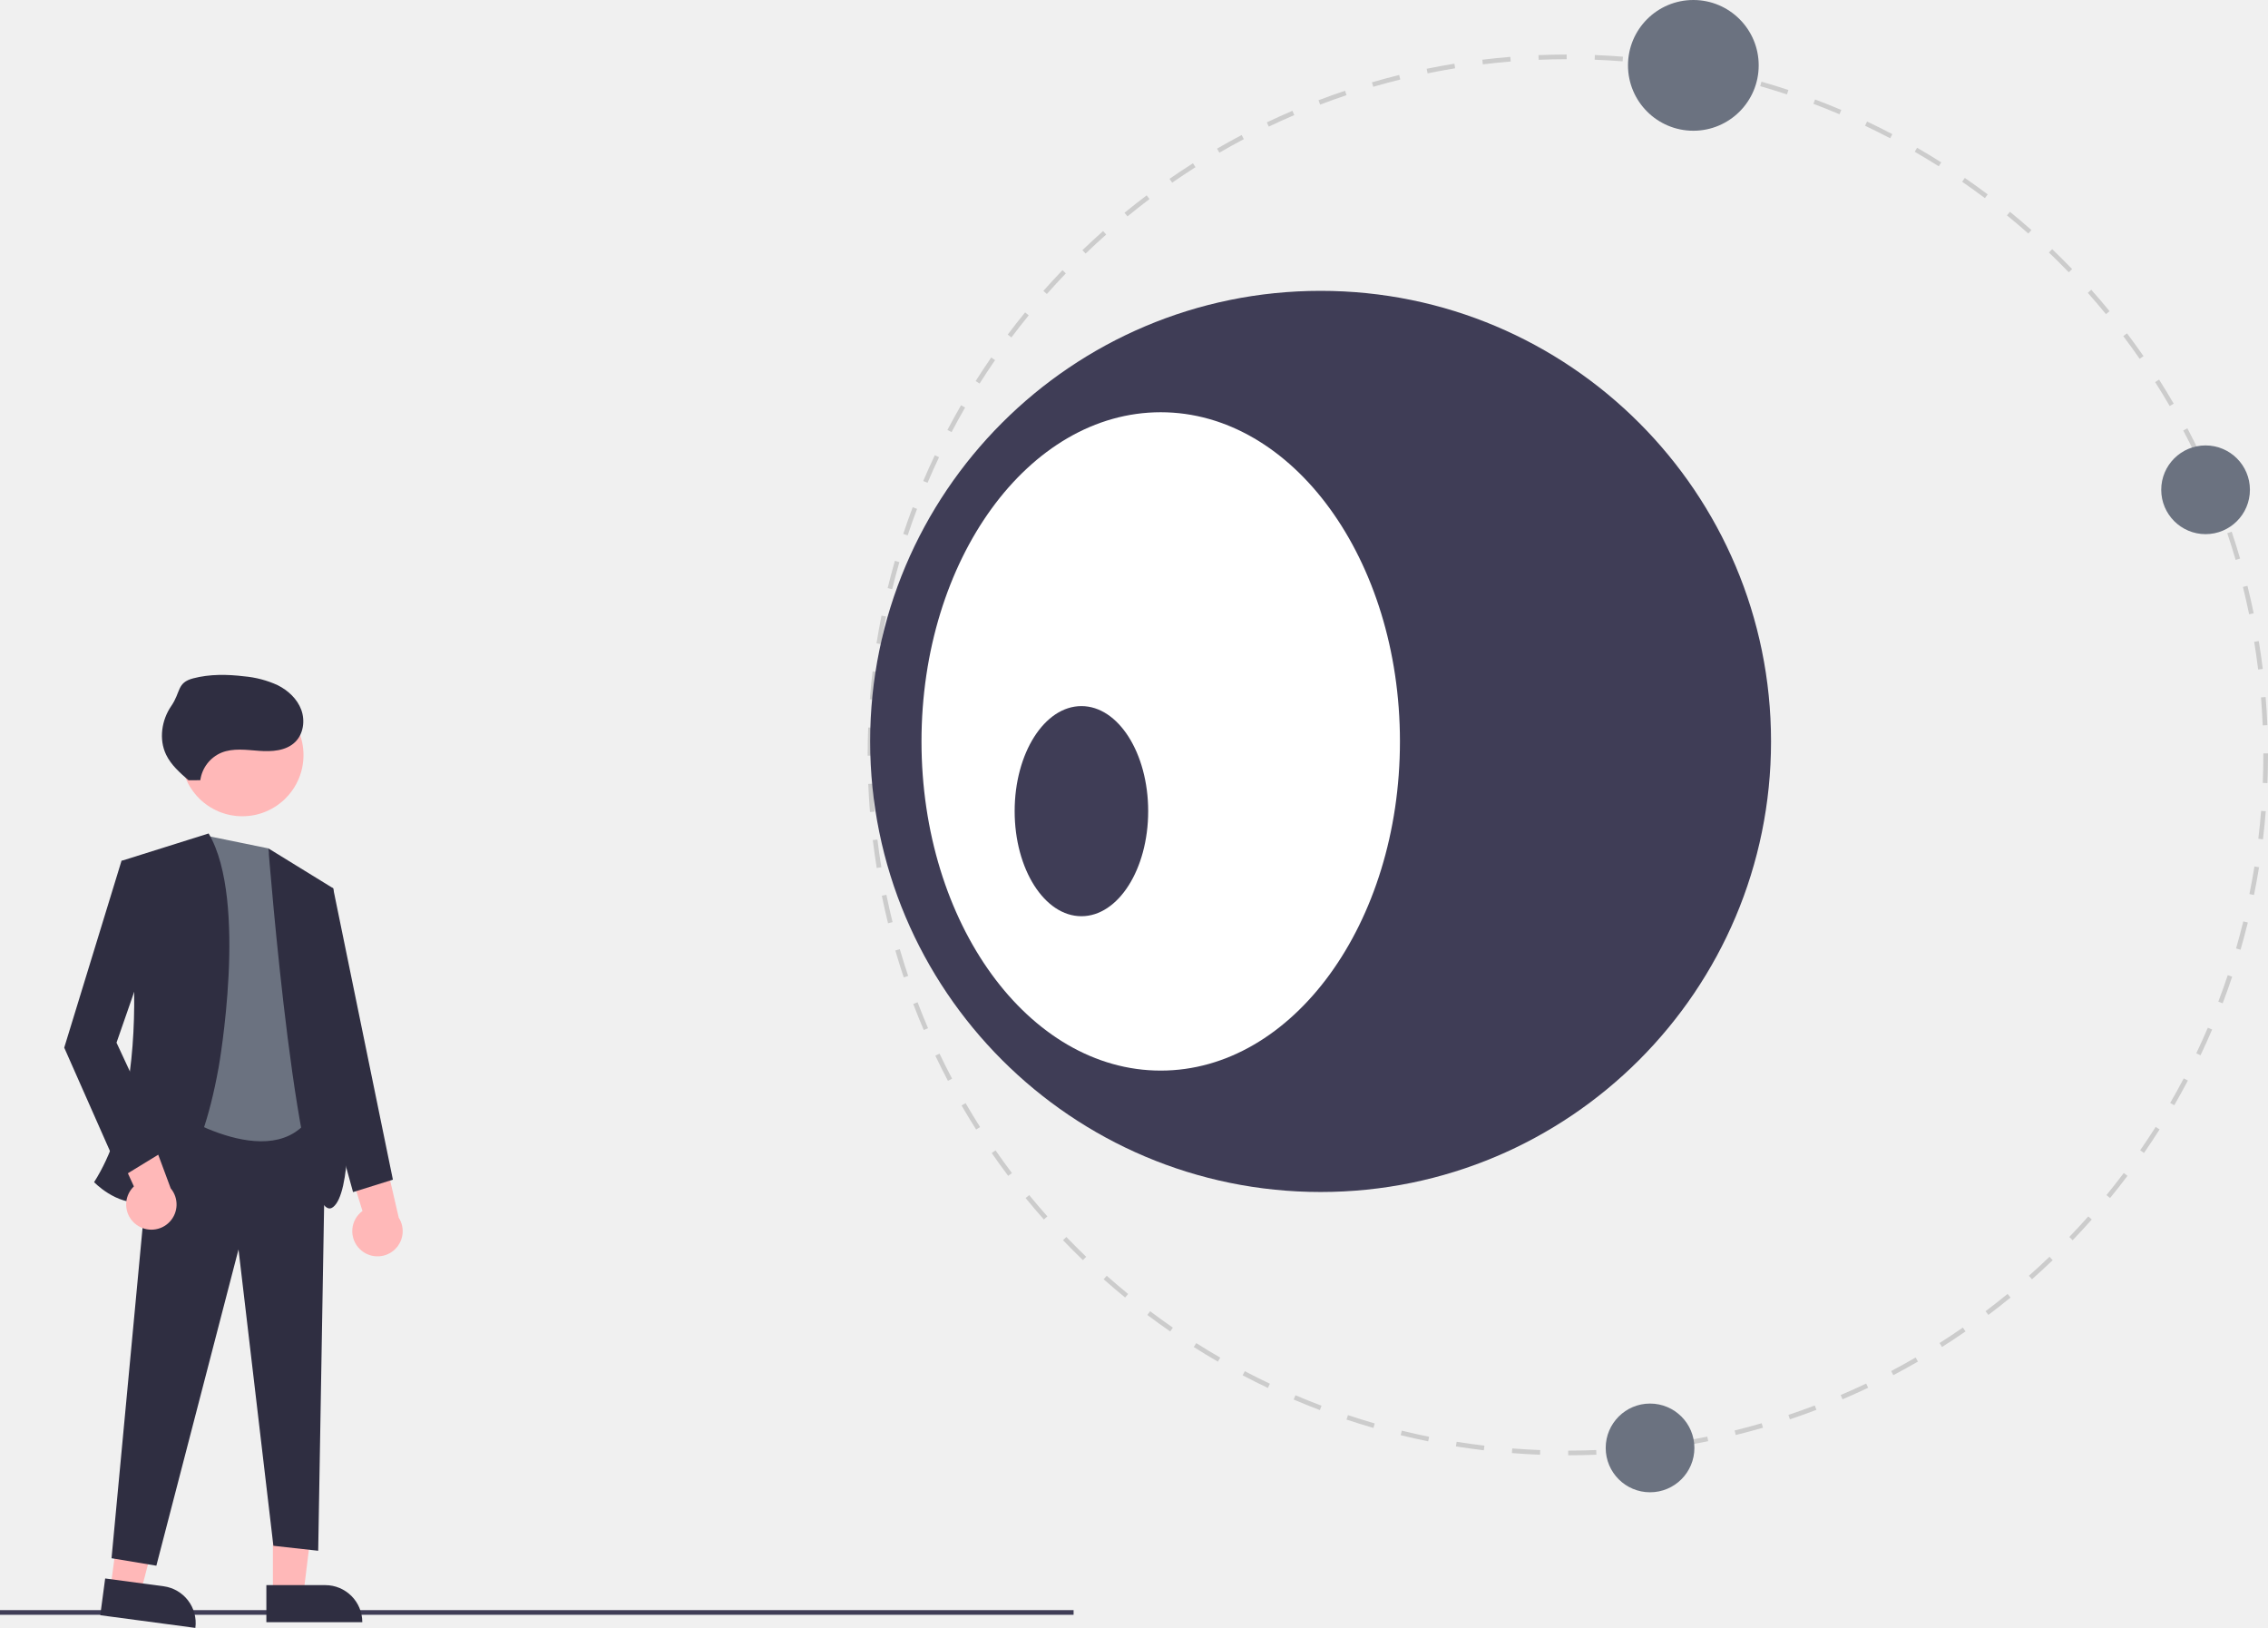
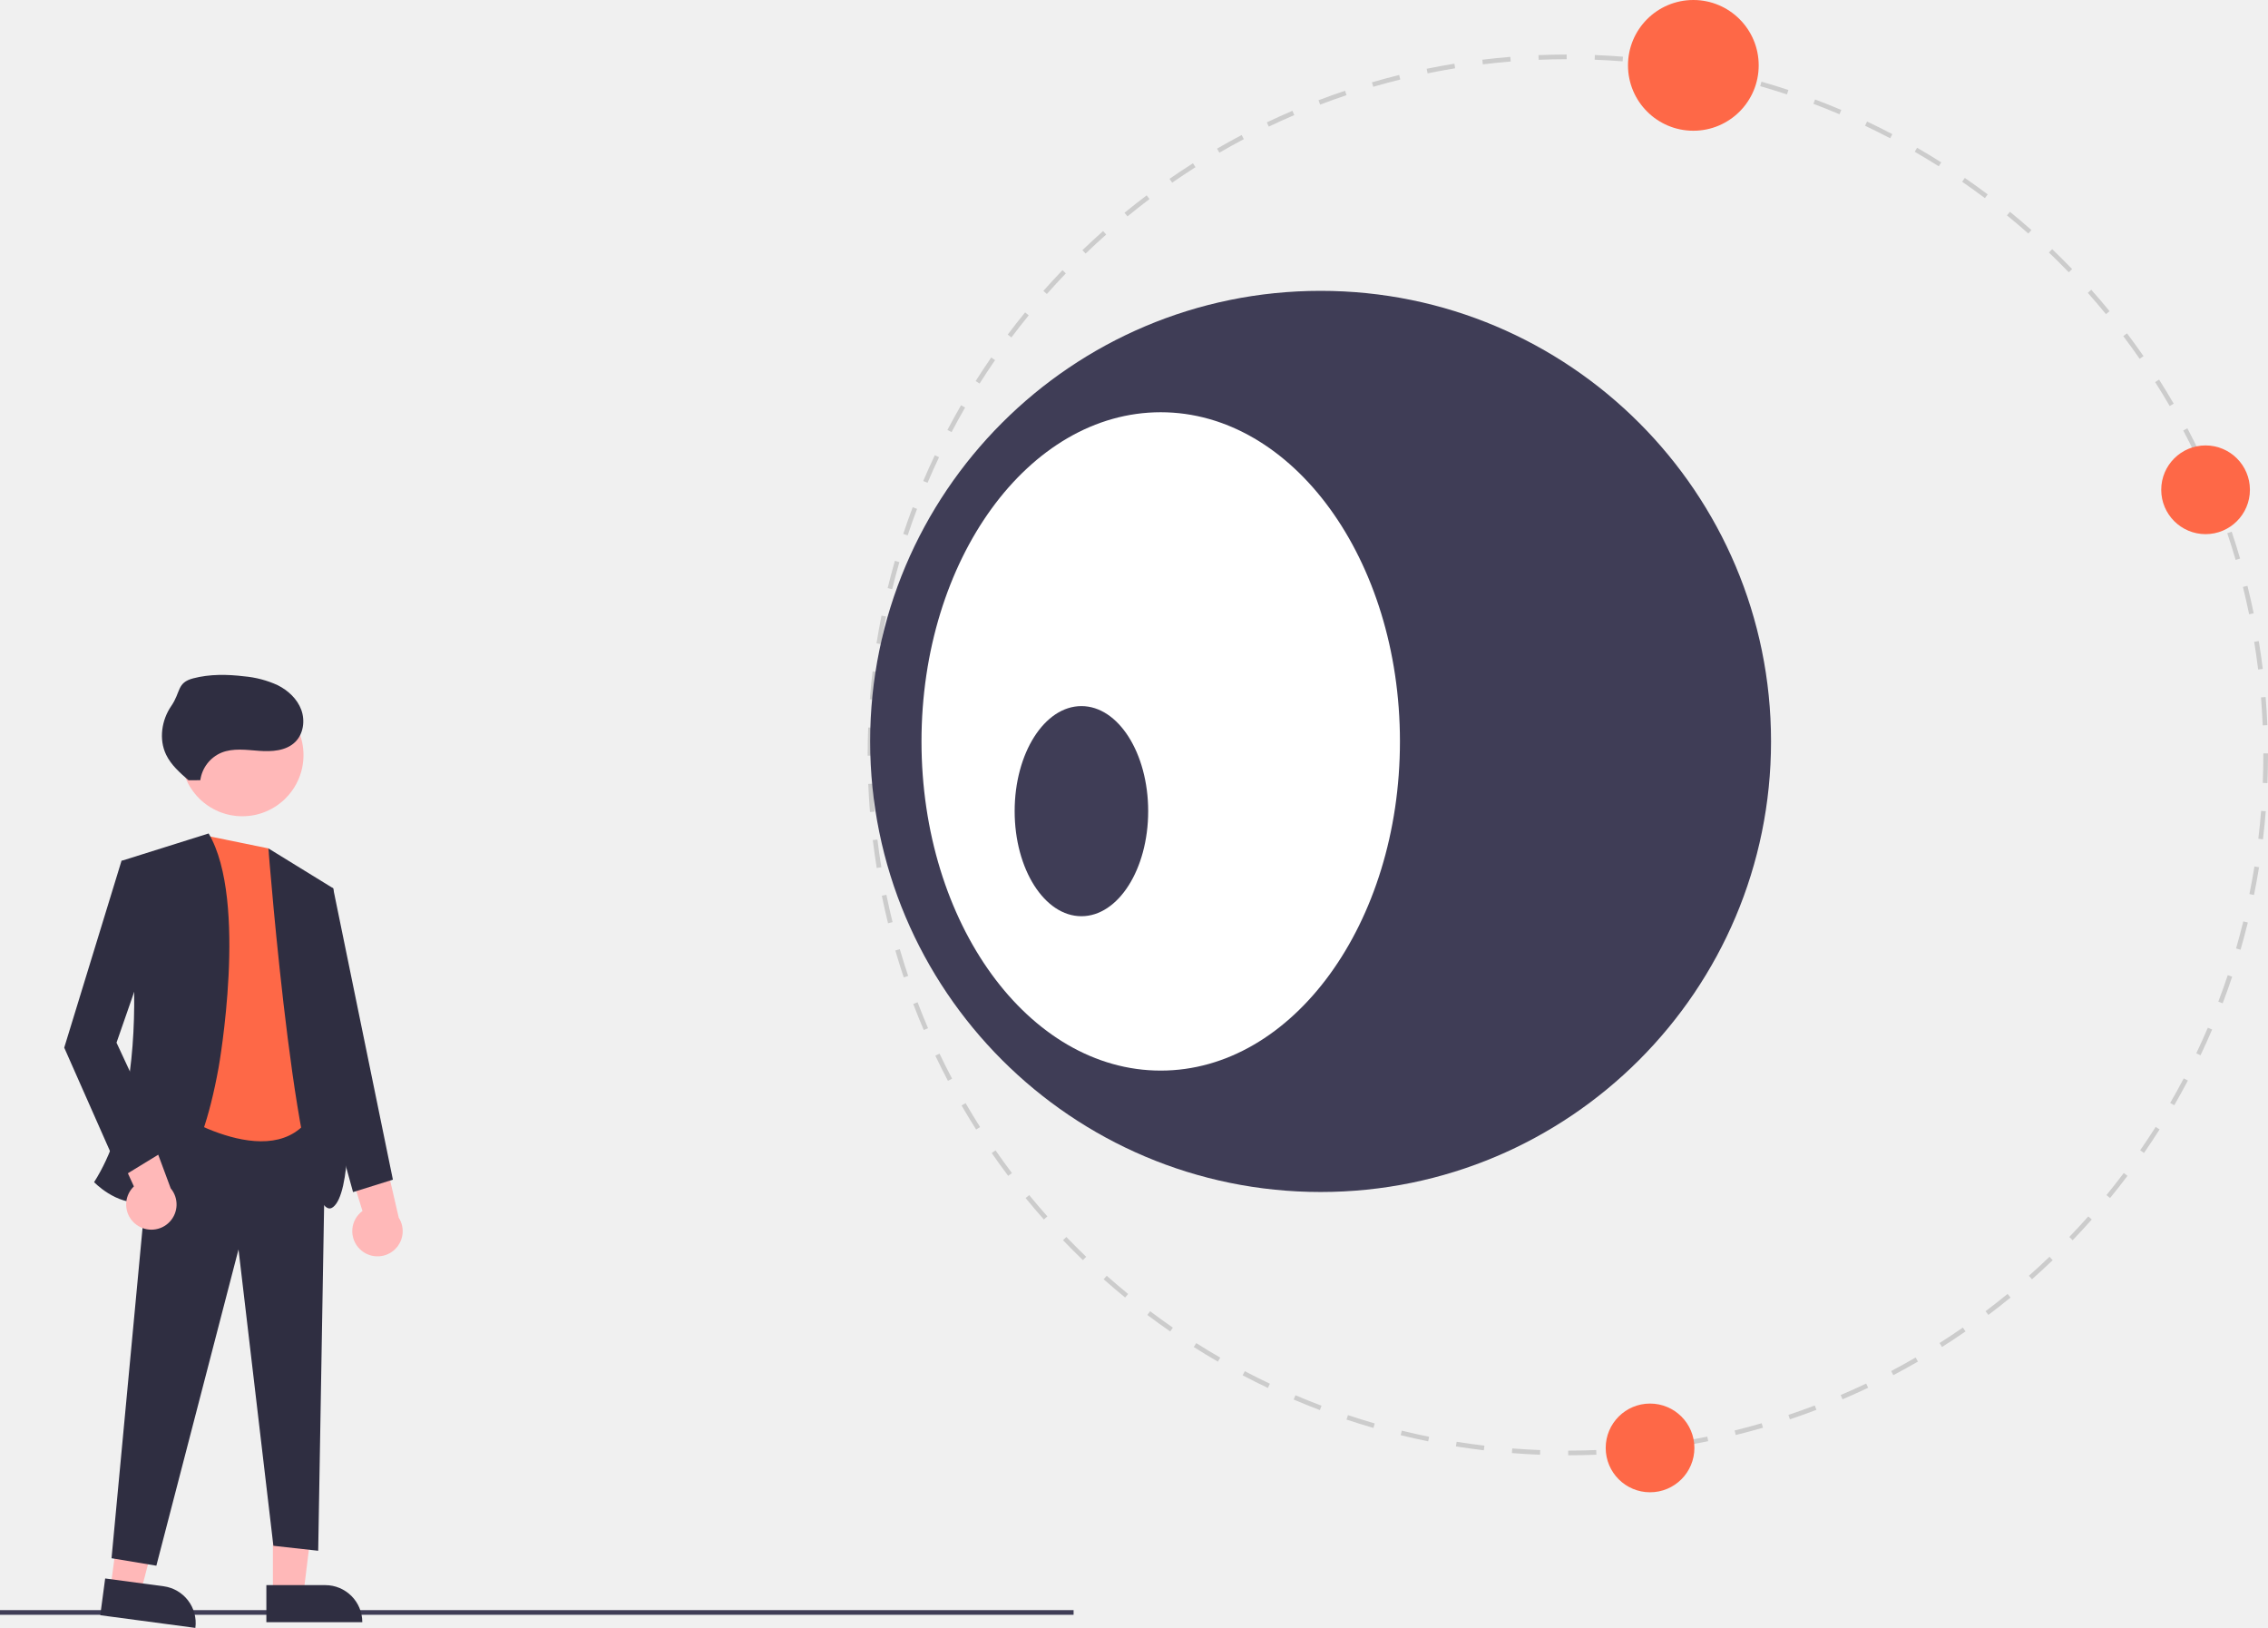
<svg xmlns="http://www.w3.org/2000/svg" data-name="Layer 1" width="910.888" height="653.614" viewBox="0 0 910.888 653.614">
  <rect y="646.476" width="431.182" height="1.875" fill="#3f3d56" />
  <polygon points="109.607 639.942 121.866 639.942 127.699 592.654 109.605 592.654 109.607 639.942" fill="#ffb8b8" />
  <path d="M251.536,759.631h38.531a0,0,0,0,1,0,0V774.518a0,0,0,0,1,0,0H266.423a14.887,14.887,0,0,1-14.887-14.887v0A0,0,0,0,1,251.536,759.631Z" transform="translate(397.0813 1410.944) rotate(179.9974)" fill="#2f2e41" />
  <polygon points="44.379 637.585 56.532 639.205 68.564 593.103 50.629 590.712 44.379 637.585" fill="#ffb8b8" />
  <path d="M185.642,759.439h38.531a0,0,0,0,1,0,0v14.887a0,0,0,0,1,0,0H200.528a14.887,14.887,0,0,1-14.887-14.887v0a0,0,0,0,1,0,0Z" transform="translate(162.1087 1430.927) rotate(-172.4055)" fill="#2f2e41" />
  <polygon points="61.796 444.64 130.796 447.64 127.796 622.64 109.796 620.64 95.796 501.64 62.796 628.64 44.796 625.64 61.796 444.64" fill="#2f2e41" />
-   <path d="M252.352,463.832l-24-4.903-15,109.903s44,29,58-1Z" transform="translate(-144.556 -123.1929)" fill="#6b7280" />
+   <path d="M252.352,463.832l-24-4.903-15,109.903s44,29,58-1Z" transform="translate(-144.556 -123.1929)" fill="#fe6847" />
  <circle cx="97.328" cy="303.171" r="24.561" fill="#ffb8b8" />
  <path d="M228.352,457.832l-35,11s17,85-11,129c0,0,35,37,50-46C232.352,551.832,244.352,484.832,228.352,457.832Z" transform="translate(-144.556 -123.1929)" fill="#2f2e41" />
  <path d="M252.352,463.832l26,16s14,117,0,128S252.352,463.832,252.352,463.832Z" transform="translate(-144.556 -123.1929)" fill="#2f2e41" />
  <path d="M289.162,624.8a10.056,10.056,0,0,1,.968-15.389l-10.571-34.136,17.833,5.18,7.304,31.622a10.11,10.11,0,0,1-15.534,12.723Z" transform="translate(-144.556 -123.1929)" fill="#ffb8b8" />
  <path d="M199.338,614.927a10.056,10.056,0,0,1-1.01-15.386l-14.853-32.502,18.349,2.854,11.292,30.426a10.11,10.11,0,0,1-13.778,14.607Z" transform="translate(-144.556 -123.1929)" fill="#ffb8b8" />
  <polygon points="57.796 346.64 48.796 345.64 25.796 420.64 48.796 472.64 66.796 461.64 46.796 418.64 62.796 372.64 57.796 346.64" fill="#2f2e41" />
  <polygon points="128.796 355.64 133.796 356.64 157.796 473.64 141.796 478.64 122.796 409.64 128.796 355.64" fill="#2f2e41" />
  <path d="M225.007,436.449a14.063,14.063,0,0,1,8.444-11.037c4.728-1.938,10.061-1.12,15.157-.749s10.77.049,14.448-3.499c3.36-3.241,4.115-8.618,2.493-12.995s-5.296-7.775-9.469-9.866a40.791,40.791,0,0,0-13.471-3.56c-6.811-.823-13.805-.928-20.443.804s-4.927,5.444-8.817,11.095-5.055,13.35-2.09,19.536c1.985,4.139,5.541,7.273,9.004,10.286" transform="translate(-144.556 -123.1929)" fill="#2f2e41" />
  <path d="M774.394,707.498l-0-1.875c3.727-.001,7.511-.078,11.247-.227l.075,1.873C781.955,707.421,778.146,707.498,774.394,707.498Zm-11.319-.217c-3.748-.146-7.55-.371-11.301-.666l.147-1.869c3.727.295,7.504.517,11.227.663Zm33.942-.691-.149-1.869c3.72-.297,7.485-.676,11.19-1.123l.225,1.862c-3.73.45-7.52.83-11.266,1.13Zm-56.51-1.093c-3.738-.448-7.51-.976-11.213-1.57l.297-1.851c3.678.59,7.425,1.115,11.138,1.559Zm78.986-1.62-.299-1.851c3.677-.594,7.399-1.274,11.064-2.019l.373,1.836c-3.689.752-7.437,1.435-11.138,2.034Zm-101.339-1.971c-3.689-.747-7.407-1.579-11.05-2.471l.446-1.822c3.619.887,7.312,1.713,10.976,2.454Zm123.525-2.547-.449-1.82c3.63-.893,7.285-1.872,10.864-2.909l.522,1.801C849.012,697.476,845.333,698.461,841.679,699.36Zm-145.516-2.84c-3.615-1.044-7.253-2.173-10.813-3.358l.592-1.779c3.537,1.177,7.151,2.299,10.741,3.336ZM863.425,693.061l-.594-1.778c3.539-1.183,7.102-2.454,10.593-3.781l.666,1.752C870.576,690.59,866.988,691.871,863.425,693.061Zm-188.773-3.705c-3.517-1.333-7.059-2.757-10.53-4.235l.735-1.725c3.447,1.468,6.966,2.883,10.46,4.206Zm209.911-4.323-.736-1.725c3.427-1.464,6.868-3.015,10.227-4.613l.806,1.693C891.477,681.997,888.012,683.559,884.562,685.033ZM653.775,680.464c-3.405-1.617-6.819-3.323-10.147-5.072l.872-1.659c3.305,1.736,6.696,3.432,10.078,5.037Zm251.188-5.132-.873-1.659c3.302-1.737,6.609-3.564,9.829-5.426l.939,1.622c-3.242,1.876-6.572,3.714-9.895,5.463Zm-271.265-5.417c-3.267-1.888-6.53-3.864-9.698-5.871l1.003-1.584c3.147,1.994,6.388,3.956,9.633,5.833Zm290.831-5.904-1.003-1.584c3.143-1.991,6.294-4.077,9.367-6.202l1.065,1.542c-3.093,2.139-6.266,4.24-9.429,6.244ZM614.548,657.789c-3.1-2.142-6.192-4.372-9.191-6.628l1.127-1.498c2.979,2.241,6.051,4.456,9.13,6.584Zm328.586-6.64-1.128-1.498c2.972-2.235,5.948-4.569,8.845-6.936l1.186,1.452c-2.917,2.383-5.913,4.732-8.904,6.982Zm-346.693-6.98c-2.91-2.378-5.813-4.848-8.626-7.341l1.243-1.402c2.795,2.476,5.678,4.93,8.569,7.292Zm364.216-7.337-1.243-1.402c2.793-2.475,5.574-5.041,8.265-7.625l1.298,1.353c-2.709,2.601-5.508,5.183-8.32,7.675ZM579.491,629.149c-2.704-2.598-5.399-5.291-8.008-8.004l1.351-1.3c2.592,2.696,5.269,5.371,7.956,7.951Zm397.494-7.997-1.351-1.3c2.584-2.688,5.152-5.468,7.632-8.264l1.402,1.245C982.172,615.647,979.587,618.446,976.986,621.152Zm-413.182-8.323c-2.499-2.818-4.969-5.717-7.34-8.617l1.452-1.186c2.355,2.881,4.808,5.761,7.291,8.558Zm428.212-8.618-1.452-1.186c2.369-2.896,4.707-5.875,6.95-8.853L999.011,595.3C996.753,598.298,994.399,601.296,992.015,604.211Zm-442.539-8.898c-2.259-3-4.488-6.085-6.623-9.17l1.542-1.067c2.121,3.066,4.335,6.13,6.579,9.11Zm456.168-9.201-1.542-1.065c2.129-3.079,4.222-6.237,6.218-9.386l1.584,1.003C1009.895,579.834,1007.788,583.013,1005.644,586.112Zm-469.04-9.396c-2.009-3.167-3.981-6.42-5.863-9.667l1.622-.939c1.869,3.226,3.829,6.456,5.824,9.602Zm481.178-9.748-1.622-.939c1.877-3.243,3.708-6.561,5.445-9.861l1.659.873c-1.748,3.322-3.592,6.662-5.481,9.927ZM525.273,557.155c-1.747-3.316-3.45-6.715-5.063-10.102l1.693-.806c1.602,3.364,3.294,6.74,5.029,10.034Zm503.068-10.257-1.693-.806c1.605-3.376,3.164-6.832,4.632-10.274l1.725.736C1031.526,540.019,1029.957,543.499,1028.341,546.898Zm-512.781-10.138c-1.476-3.453-2.899-6.975-4.229-10.47l1.752-.666c1.321,3.47,2.734,6.97,4.2,10.399Zm521.686-10.735-1.753-.665c1.329-3.507,2.603-7.081,3.785-10.623l1.778.593C1039.867,518.897,1038.585,522.495,1037.246,526.026ZM507.52,515.628c-1.194-3.564-2.33-7.2-3.376-10.808l1.801-.522c1.04,3.583,2.168,7.195,3.354,10.735Zm536.901-11.11-1.801-.52c1.034-3.577,2.011-7.232,2.904-10.866l1.82.447C1046.445,497.237,1045.462,500.918,1044.421,504.518Zm-543.212-10.634c-.901-3.651-1.738-7.366-2.489-11.045l1.837-.375c.746,3.654,1.578,7.346,2.472,10.972Zm548.611-11.352-1.838-.373c.741-3.651,1.419-7.374,2.014-11.064l1.851.298C1051.248,475.107,1050.566,478.855,1049.82,482.532ZM496.68,471.701c-.601-3.701-1.136-7.472-1.589-11.21l1.861-.225c.45,3.713.981,7.459,1.579,11.135Zm556.743-11.523-1.862-.223c.446-3.711.822-7.476,1.117-11.19l1.869.148c-.298,3.739-.676,7.529-1.124,11.265ZM493.955,449.228c-.303-3.744-.533-7.547-.686-11.302l1.873-.076c.151,3.73.381,7.508.681,11.227Zm561.266-11.615-1.873-.074c.146-3.736.221-7.519.221-11.245l-.001-.621h1.875l.001.617c0,3.754-.075,7.562-.223,11.323ZM494.907,426.604h-1.875l0-.315c0-3.657.071-7.361.211-11.003l1.873.072c-.139,3.619-.21,7.298-.21,10.935Zm558.414-12.174c-.155-3.722-.387-7.5-.693-11.226l1.869-.153c.307,3.752.541,7.554.697,11.301ZM495.774,404.131l-1.869-.146c.295-3.754.669-7.545,1.112-11.267l1.862.222C496.439,396.637,496.067,400.403,495.774,404.131Zm555.714-12.116c-.452-3.697-.987-7.443-1.591-11.133l1.851-.303c.607,3.715,1.146,7.486,1.6,11.208ZM498.431,381.8l-1.851-.297c.594-3.712,1.272-7.461,2.016-11.142l1.837.371C499.695,374.389,499.022,378.113,498.431,381.8Zm549.426-11.978c-.752-3.663-1.588-7.353-2.484-10.969l1.82-.451c.903,3.64,1.744,7.355,2.501,11.043Zm-544.977-10.066-1.821-.445c.892-3.649,1.871-7.33,2.911-10.943l1.801.519c-1.033,3.589-2.006,7.246-2.891,10.87Zm539.566-11.762c-1.044-3.58-2.175-7.191-3.365-10.731l1.778-.597c1.197,3.564,2.337,7.199,3.387,10.804ZM509.101,338.144l-1.779-.591c1.186-3.57,2.464-7.169,3.798-10.699l1.754.663C511.549,331.023,510.279,334.598,509.101,338.144Zm526.182-11.467c-1.332-3.487-2.749-6.984-4.212-10.395l1.723-.739c1.473,3.434,2.9,6.954,4.241,10.465Zm-518.207-9.623-1.726-.734c1.473-3.463,3.039-6.945,4.652-10.348l1.694.803C520.093,310.154,518.539,313.613,517.075,317.054Zm509.366-10.993c-1.605-3.36-3.3-6.734-5.039-10.028l1.657-.876c1.752,3.316,3.459,6.713,5.074,10.097Zm-499.713-9.368-1.661-.871c1.747-3.331,3.588-6.673,5.471-9.934l1.624.937c-1.87,3.239-3.699,6.559-5.434,9.867ZM1015.959,286.212c-1.875-3.227-3.837-6.456-5.835-9.597l1.582-1.006c2.011,3.162,3.987,6.413,5.874,9.661Zm-477.969-9.023-1.585-1.002c2.011-3.18,4.114-6.361,6.25-9.455l1.542,1.065c-2.122,3.074-4.21,6.234-6.208,9.393Zm465.917-9.931c-2.126-3.064-4.344-6.127-6.589-9.102l1.496-1.13c2.261,2.995,4.493,6.078,6.633,9.163Zm-453.129-8.595-1.498-1.126c2.259-3.007,4.609-6.008,6.985-8.919l1.453,1.185c-2.36,2.892-4.695,5.873-6.94,8.86Zm439.589-9.34c-2.364-2.885-4.821-5.761-7.3-8.55l1.401-1.246c2.496,2.807,4.969,5.703,7.35,8.607ZM565.005,241.229l-1.403-1.242c2.489-2.812,5.071-5.614,7.674-8.328l1.353,1.298c-2.586,2.696-5.151,5.479-7.624,8.272Zm410.424-8.71c-2.594-2.692-5.274-5.364-7.965-7.942l1.297-1.354c2.709,2.596,5.406,5.286,8.017,7.995Zm-394.854-7.522-1.3-1.351c2.705-2.603,5.502-5.188,8.312-7.684l1.245,1.401c-2.792,2.48-5.57,5.048-8.257,7.634Zm378.613-8.039c-2.801-2.477-5.687-4.927-8.577-7.283l1.185-1.453c2.909,2.372,5.815,4.838,8.634,7.332Zm-361.801-6.89-1.188-1.45c2.909-2.382,5.902-4.734,8.896-6.992l1.129,1.497c-2.975,2.242-5.948,4.579-8.837,6.945Zm344.359-7.327c-2.991-2.245-6.065-4.457-9.136-6.575l1.064-1.543c3.092,2.132,6.187,4.359,9.199,6.619Zm-326.415-6.204-1.068-1.541c3.09-2.142,6.261-4.246,9.423-6.254l1.005,1.583c-3.142,1.995-6.291,4.084-9.36,6.212Zm307.882-6.575c-3.161-1.996-6.404-3.955-9.641-5.821l.937-1.624c3.257,1.878,6.522,3.85,9.705,5.86Zm-288.922-5.465-.941-1.622c3.241-1.88,6.569-3.721,9.889-5.473l.875,1.658c-3.299,1.74-6.604,3.569-9.823,5.437Zm269.413-5.785c-3.311-1.735-6.703-3.426-10.084-5.026l.802-1.694c3.403,1.611,6.82,3.314,10.152,5.06ZM654.144,174.025l-.807-1.693c3.38-1.612,6.843-3.178,10.292-4.655l.738,1.723c-3.425,1.467-6.865,3.023-10.223,4.624Zm229.192-4.955c-3.446-1.463-6.966-2.874-10.465-4.195l.663-1.754c3.521,1.33,7.067,2.751,10.534,4.224ZM674.765,165.194l-.668-1.752c3.508-1.337,7.094-2.622,10.66-3.818l.596,1.778c-3.541,1.188-7.103,2.464-10.588,3.792Zm187.477-4.087c-3.543-1.175-7.157-2.293-10.745-3.323l.518-1.801c3.611,1.037,7.25,2.163,10.816,3.345Zm-166.155-3.066-.524-1.8c3.605-1.049,7.284-2.039,10.934-2.942l.45,1.82c-3.626.897-7.28,1.88-10.861,2.921Zm144.539-3.142c-3.619-.883-7.313-1.704-10.979-2.442l.37-1.838c3.69.742,7.409,1.57,11.053,2.458Zm-122.709-2.257-.376-1.836c3.675-.752,7.422-1.441,11.136-2.046l.302,1.85C725.289,151.212,721.568,151.896,717.917,152.643Zm100.662-2.18c-3.687-.588-7.435-1.109-11.14-1.547l.221-1.862c3.73.442,7.503.966,11.214,1.558Zm-78.467-1.437-.227-1.861c3.729-.454,7.519-.839,11.264-1.143l.152,1.868c-3.72.303-7.485.684-11.189,1.136Zm56.134-1.209c-3.716-.29-7.494-.508-11.228-.65l.071-1.874c3.759.143,7.561.363,11.302.654Zm-33.719-.614-.077-1.873c3.748-.155,7.557-.236,11.32-.243l.003,1.875c-3.737.006-7.521.087-11.245.241Z" transform="translate(-144.556 -123.1929)" fill="#ccc" />
  <circle cx="530.383" cy="297.685" r="180.909" fill="#3f3d56" />
  <ellipse cx="466.175" cy="297.685" rx="96.079" ry="132.167" fill="#fff" />
  <ellipse cx="434.326" cy="325.685" rx="26.814" ry="42.181" fill="#3f3d56" />
-   <circle cx="885.817" cy="196.655" r="17.81" fill="#6b7280" />
-   <circle cx="680.092" cy="26.246" r="26.246" fill="#6b7280" />
-   <circle cx="662.704" cy="581.351" r="17.81" fill="#6b7280" />
+   <circle cx="885.817" cy="196.655" r="17.81" fill="#fe6847" />
+   <circle cx="680.092" cy="26.246" r="26.246" fill="#fe6847" />
+   <circle cx="662.704" cy="581.351" r="17.81" fill="#fe6847" />
</svg>
